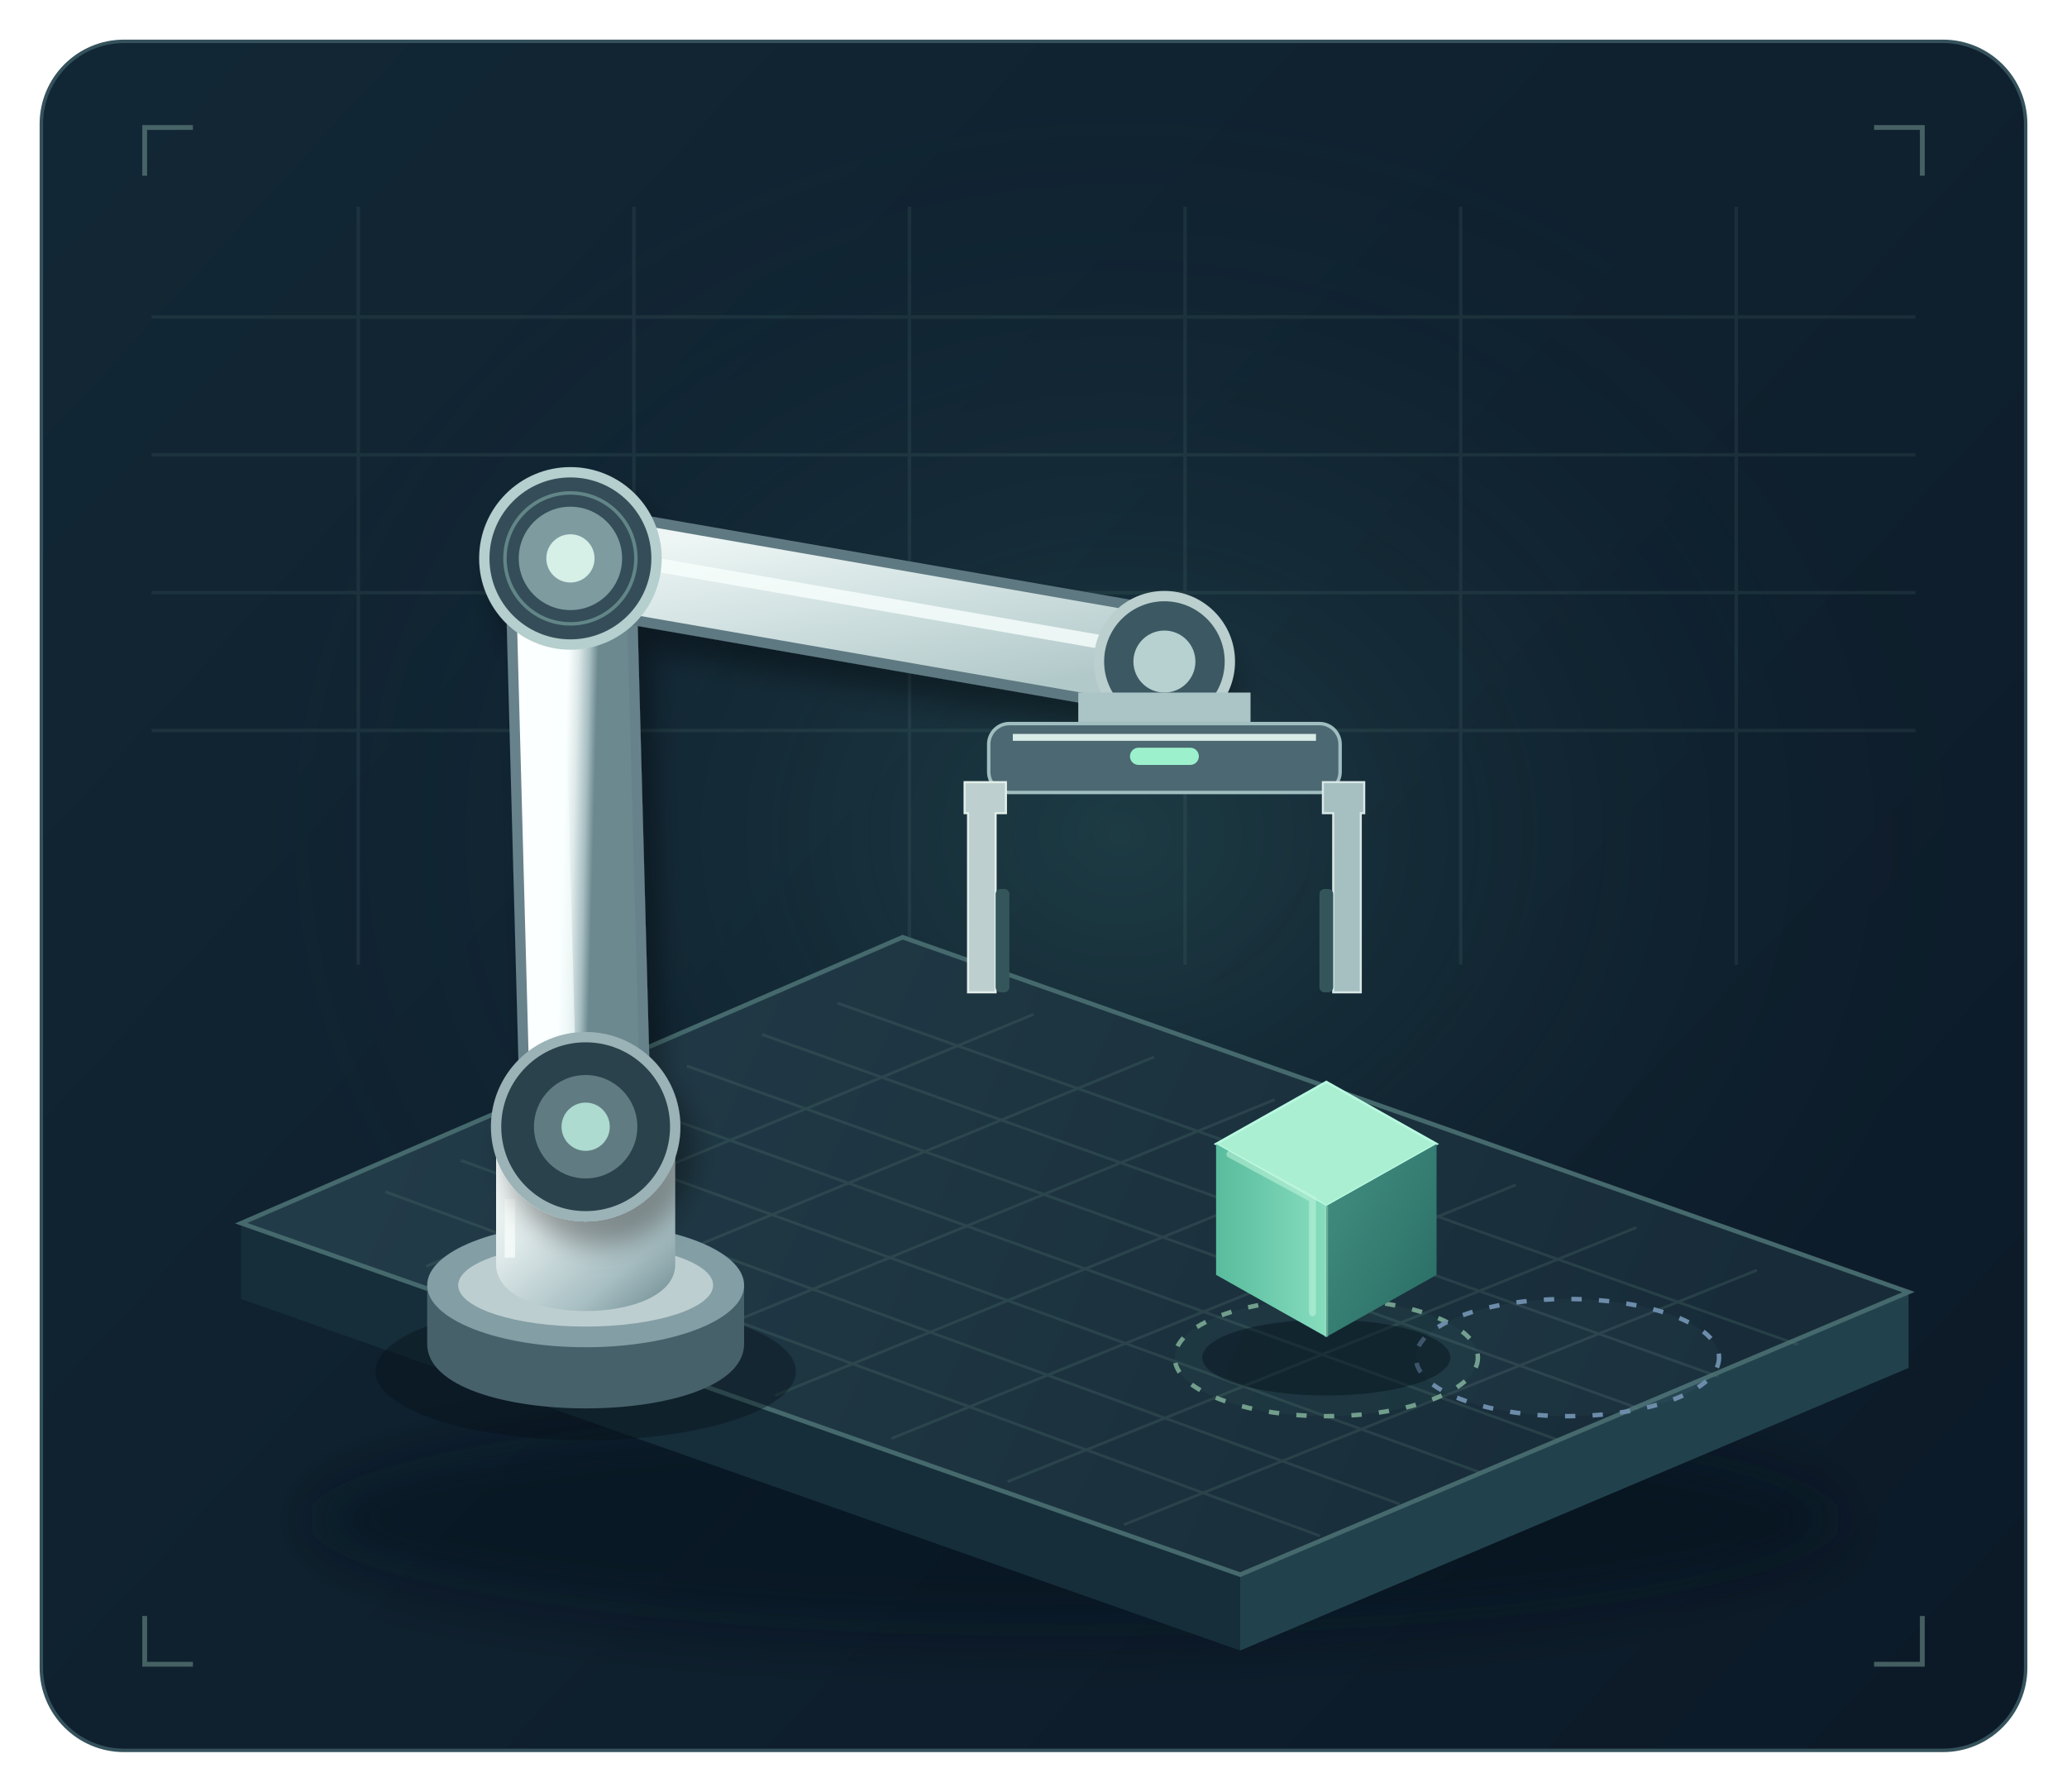
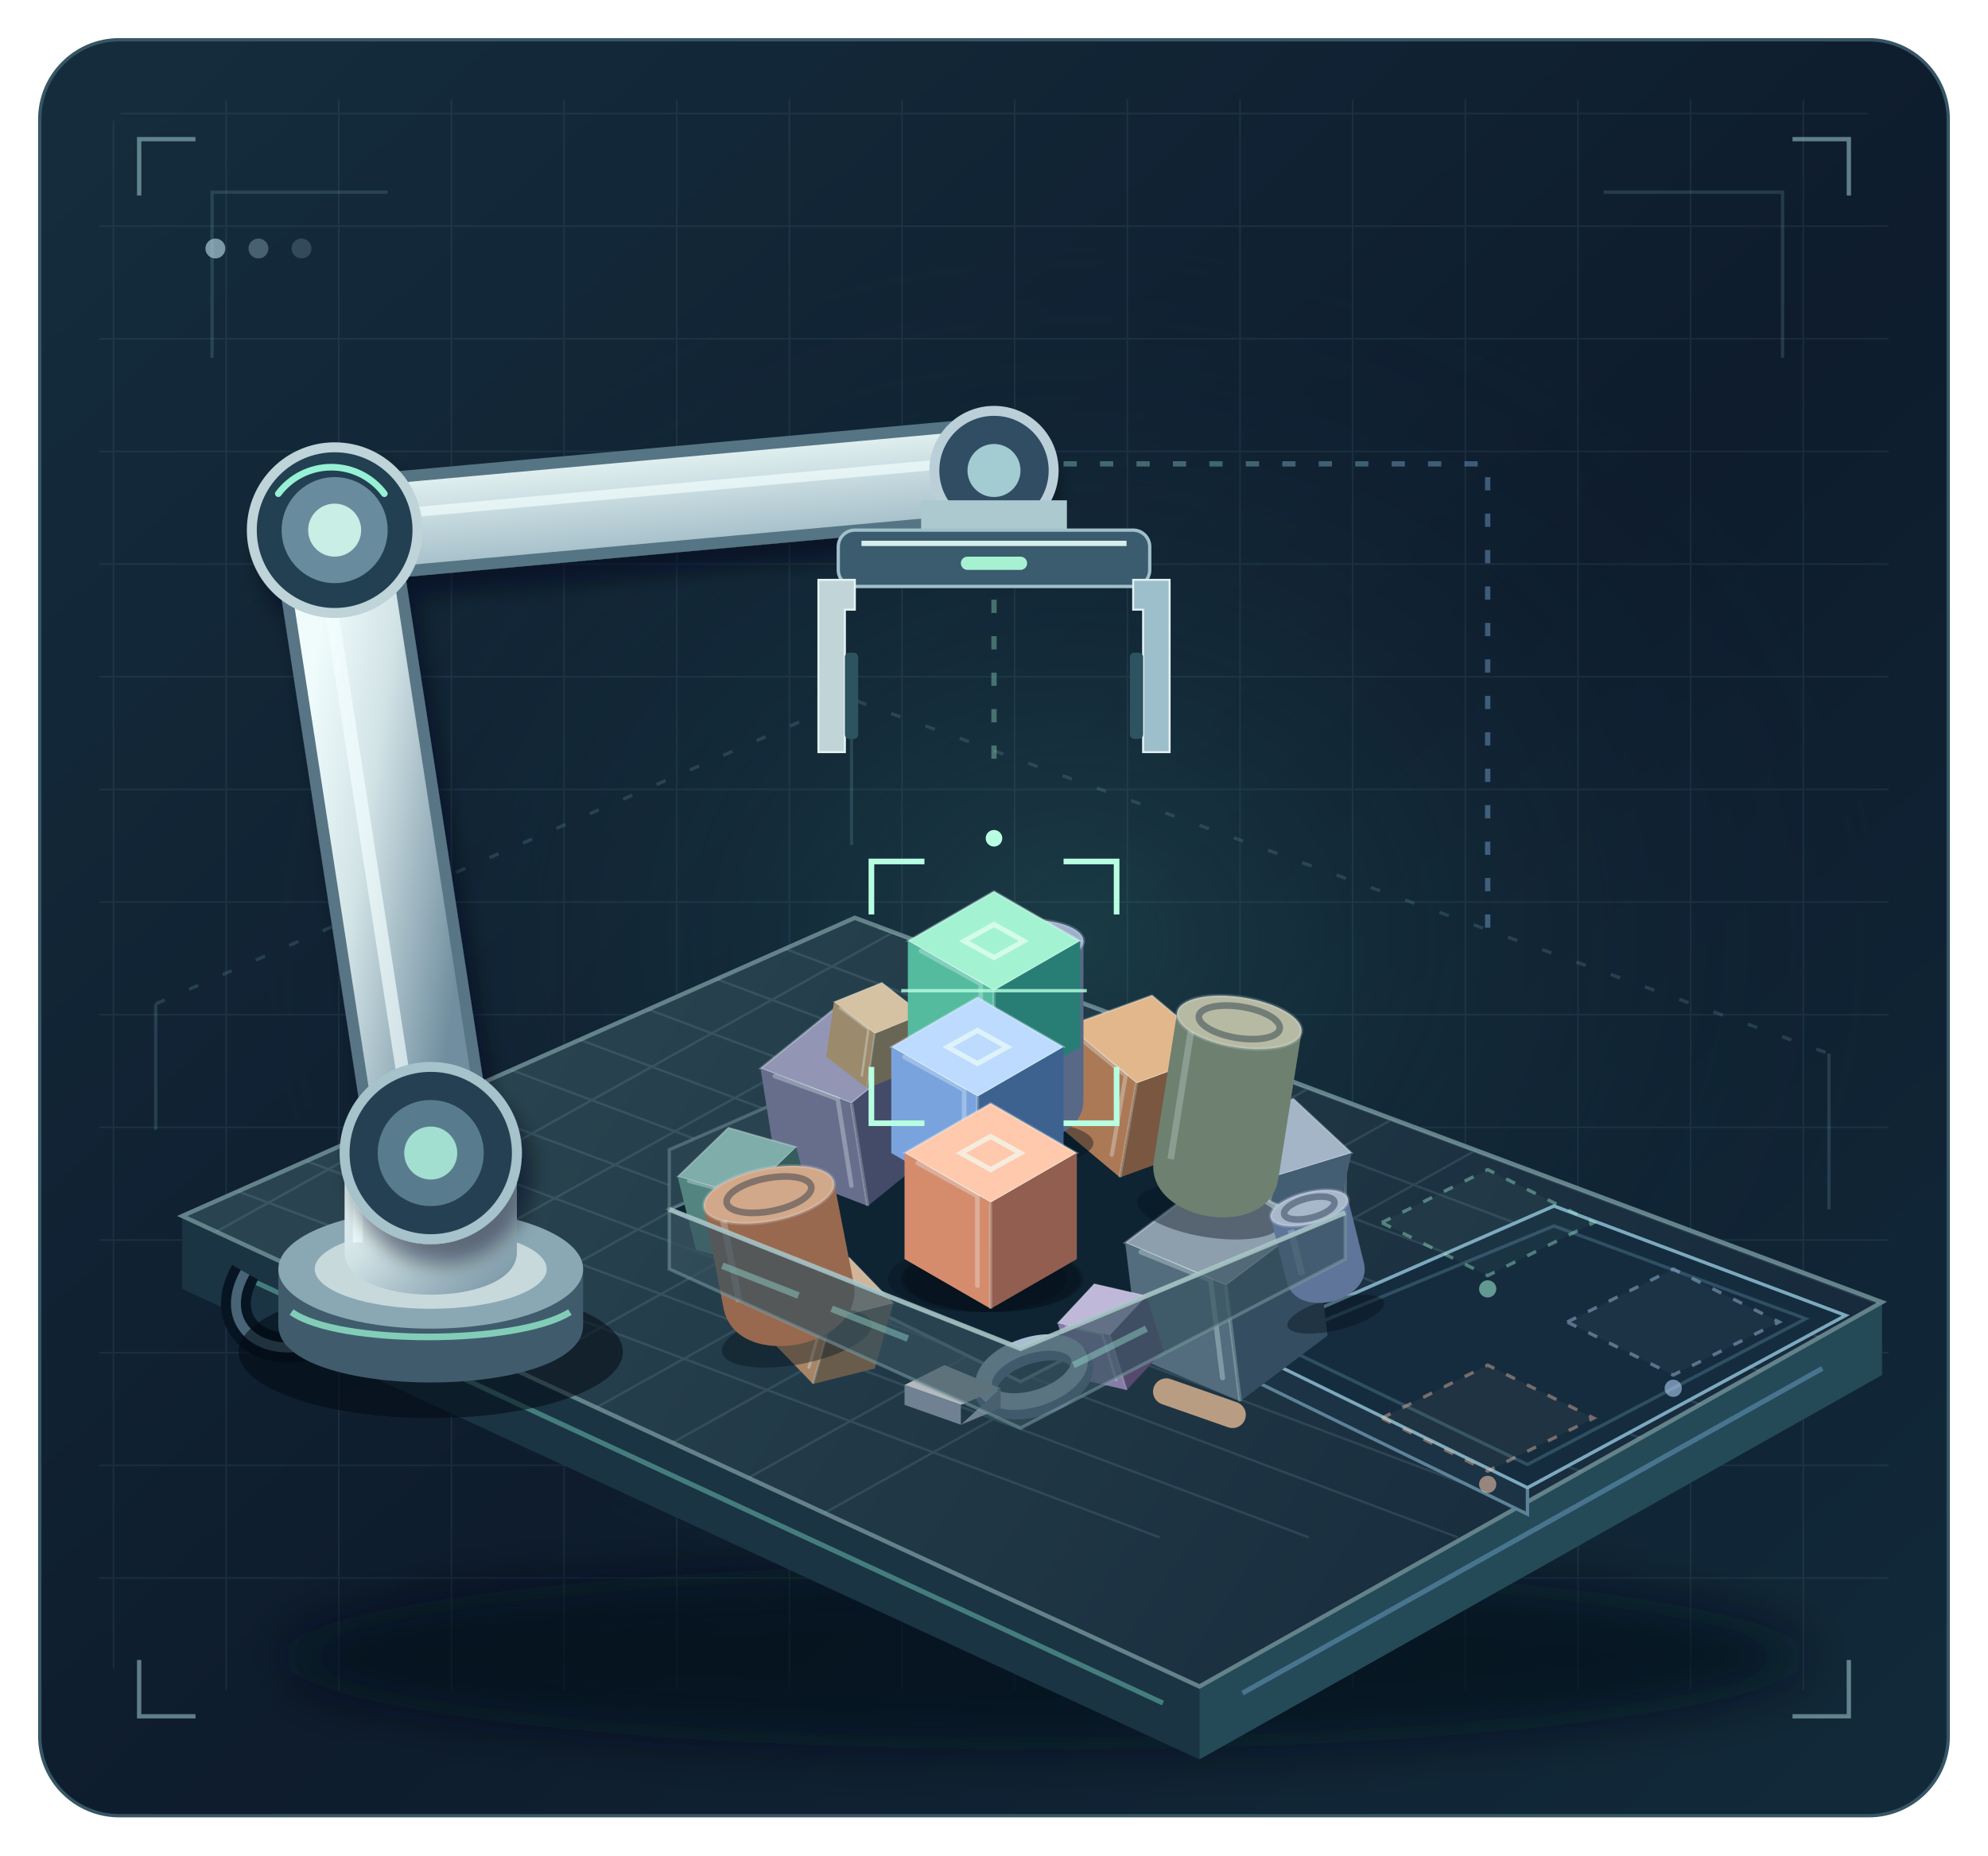
- <svg xmlns="http://www.w3.org/2000/svg" id="grasp-scene" viewBox="0 0 600 520" fill="none" role="img" aria-labelledby="hero-art-title hero-art-description" data-phase="approach" data-holding="false">
+ <svg xmlns="http://www.w3.org/2000/svg" id="grasp-scene" viewBox="0 0 600 560" fill="none" role="img" aria-labelledby="hero-art-title hero-art-description" data-phase="approach" data-holding="false">
  <defs>
-     <linearGradient id="bench-bg" x1="30" y1="20" x2="560" y2="510" gradientUnits="userSpaceOnUse">
-       <stop stop-color="#122735" />
-       <stop offset="1" stop-color="#0c1a28" />
+     <linearGradient id="bench-bg" x1="50" y1="20" x2="540" y2="550" gradientUnits="userSpaceOnUse">
+       <stop stop-color="#142c3c" />
+       <stop offset=".55" stop-color="#0e1c2d" />
+       <stop offset="1" stop-color="#112939" />
    </linearGradient>
    <radialGradient id="bench-halo">
-       <stop stop-color="#5baf9f" stop-opacity=".19" />
-       <stop offset="1" stop-color="#112738" stop-opacity="0" />
+       <stop stop-color="#4cb7a4" stop-opacity=".2" />
+       <stop offset="1" stop-color="#0c2238" stop-opacity="0" />
    </radialGradient>
-     <linearGradient id="bench-top" x1="130" y1="285" x2="480" y2="445" gradientUnits="userSpaceOnUse">
-       <stop stop-color="#223b48" />
-       <stop offset="1" stop-color="#172c38" />
+     <linearGradient id="bench-top" x1="160" y1="280" x2="480" y2="490" gradientUnits="userSpaceOnUse">
+       <stop stop-color="#294450" />
+       <stop offset="1" stop-color="#172b3c" />
    </linearGradient>
    <linearGradient id="arm-metal" x1="0" y1="0" x2="1" y2="1">
-       <stop stop-color="#fcffff" />
-       <stop offset=".35" stop-color="#dee9e9" />
-       <stop offset=".72" stop-color="#a7bec2" />
-       <stop offset="1" stop-color="#6c898f" />
+       <stop stop-color="#f0fcfc" />
+       <stop offset=".4" stop-color="#d2e3e6" />
+       <stop offset="1" stop-color="#708e9f" />
    </linearGradient>
    <linearGradient id="arm-metal-light" x1="0" y1="0" x2="1" y2="1">
-       <stop stop-color="#edf6f5" />
-       <stop offset="1" stop-color="#b2c9ca" />
-     </linearGradient>
-     <linearGradient id="block-front" x1="0" y1="0" x2="1" y2="0">
-       <stop stop-color="#59bb9d" />
-       <stop offset="1" stop-color="#86ddbe" />
-     </linearGradient>
-     <linearGradient id="block-side" x1="0" y1="0" x2="1" y2="1">
-       <stop stop-color="#448f81" />
-       <stop offset="1" stop-color="#286c64" />
+       <stop stop-color="#ebf8f6" />
+       <stop offset="1" stop-color="#9cb8c4" />
+     </linearGradient>
+     <linearGradient id="planned-route">
+       <stop stop-color="#a3f3d3" />
+       <stop offset="1" stop-color="#94caff" />
    </linearGradient>
    <filter id="bench-shadow" x="-50%" y="-100%" width="200%" height="300%">
      <feGaussianBlur stdDeviation="8" />
    </filter>
    <filter id="arm-shadow" x="-50%" y="-50%" width="200%" height="200%">
-       <feDropShadow dx="4" dy="7" stdDeviation="4" flood-color="#000813" flood-opacity=".35" />
+       <feDropShadow dx="3" dy="6" stdDeviation="3" flood-color="#020713" flood-opacity=".45" />
    </filter>
-     <path id="upper-arm-path" d="M170 327 L165.58 162.059" />
-     <path id="forearm-path" d="M165.58 162.059 L338 192" />
+     <filter id="scene-glow" x="-100%" y="-100%" width="300%" height="300%">
+       <feGaussianBlur stdDeviation="3" />
+     </filter>
+     <pattern id="workshop-grid" width="34" height="34" patternUnits="userSpaceOnUse">
+       <path d="M34 0H0V34" stroke="#9ac9d5" stroke-opacity=".08" />
+     </pattern>
+     <clipPath id="worktop-clip">
+       <path d="M55 367 258 277 568 393 362 509Z" />
+     </clipPath>
+     <path id="upper-arm-path" d="M130 348 101 160" />
+     <path id="forearm-path" d="M101 160 300 142" />
  </defs>
-   <rect x="12" y="12" width="576" height="496" rx="24" fill="url(#bench-bg)" stroke="#35525c" />
-   <ellipse cx="325" cy="242" rx="250" ry="216" fill="url(#bench-halo)" />
-   <g stroke="#598277" opacity=".16">
-     <path d="M44 92H556M44 132H556M44 172H556M44 212H556" />
-     <path d="M104 60V280M184 60V280M264 60V280M344 60V280M424 60V280M504 60V280" />
-   </g>
-   <ellipse cx="312" cy="441" rx="223" ry="34" fill="#020a12" opacity=".4" filter="url(#bench-shadow)" />
-   <path d="m70 355 192-83 292 103v22l-194 82-290-102Z" fill="#122835" />
-   <path d="m70 355 290 102v22L70 377Z" fill="#162e3a" />
-   <path d="m360 457 194-82v22l-194 82Z" fill="#21424c" />
-   <path d="m70 355 192-83 292 103-194 82Z" fill="url(#bench-top)" stroke="#45696c" stroke-width="1.3" />
-   <g stroke="#51736e" stroke-width=".8" opacity=".27">
-     <path d="M111.875 345.875 L383.125 445.75" />
-     <path d="M123.75 367.5 L300 294.375" />
-     <path d="M133.75 336.75 L406.25 436.5" />
-     <path d="M157.5 380 L335 306.75" />
-     <path d="M155.625 327.625 L429.375 427.25" />
-     <path d="M191.25 392.5 L370 319.125" />
-     <path d="M177.5 318.5 L452.5 418" />
-     <path d="M225 405 L405 331.5" />
-     <path d="M199.375 309.375 L475.625 408.75" />
-     <path d="M258.75 417.5 L440 343.875" />
-     <path d="M221.25 300.25 L498.75 399.5" />
-     <path d="M292.5 430 L475 356.25" />
-     <path d="M243.125 291.125 L521.875 390.25" />
-     <path d="M326.25 442.5 L510 368.625" />
-   </g>
-   <ellipse cx="385" cy="394" rx="44" ry="17" fill="#7de4bd" fill-opacity=".035" stroke="#729e8c" stroke-width="1.3" stroke-dasharray="3 5" />
-   <ellipse cx="455" cy="394" rx="44" ry="17" fill="#94bfff" fill-opacity=".035" stroke="#6c8caa" stroke-width="1.3" stroke-dasharray="3 5" />
-   <ellipse id="object-shadow" cx="385" cy="394" rx="36" ry="11" fill="#020e17" opacity=".43" />
-   <ellipse cx="170" cy="398" rx="61" ry="20" fill="#040e16" opacity=".4" />
-   <path d="M124 373v17c0 25 92 25 92 0v-17Z" fill="#47616b" />
-   <ellipse cx="170" cy="373" rx="46" ry="18" fill="#839ea5" />
-   <ellipse cx="170" cy="373" rx="37" ry="12" fill="#bdced0" />
-   <path d="M144 335v32c0 18 52 18 52 0v-32Z" fill="url(#arm-metal)" />
-   <ellipse cx="170" cy="335" rx="26" ry="12" fill="#e3eeeb" />
-   <path d="M148 348v17" stroke="#f9fffc" stroke-width="3" opacity=".7" />
-   <g id="grasp-object" transform="translate(385 350)">
-     <path d="m-32-18 32-18 32 18-32 18Z" fill="#abefd2" stroke="#b8f9e1" stroke-width=".7" />
-     <path d="m-32-18 32 18v38l-32-18Z" fill="url(#block-front)" />
-     <path d="M0 0 32-18v38L0 38Z" fill="url(#block-side)" />
-     <path d="M-28-15-4-2V31" stroke="#c1f5dc" stroke-opacity=".55" stroke-width="2" stroke-linecap="round" />
-     <path d="M0 0v38" stroke="#9be0c2" stroke-opacity=".45" />
+   <rect x="12" y="12" width="576" height="536" rx="24" fill="url(#bench-bg)" stroke="#375665" />
+   <rect x="30" y="30" width="540" height="480" rx="18" fill="url(#workshop-grid)" />
+   <ellipse cx="324" cy="284" rx="250" ry="218" fill="url(#bench-halo)" />
+   <g stroke="#6e9eb4" opacity=".23">
+     <path d="M47 303 257 211 552 318" stroke-dasharray="3 8" />
+     <path d="M257 211v44M47 303v38M552 318v47" />
+     <path d="M64 108V58h53M484 58h54v50" />
+   </g>
+   <g fill="#b4d4e2" opacity=".65">
+     <circle cx="65" cy="75" r="3" />
+     <circle cx="78" cy="75" r="3" opacity=".5" />
+     <circle cx="91" cy="75" r="3" opacity=".3" />
+   </g>
+   <ellipse cx="315" cy="500" rx="230" ry="28" fill="#020913" opacity=".6" filter="url(#bench-shadow)" />
+   <path d="M55 367 362 482 568 393v22L362 531 55 389Z" fill="#122534" />
+   <path d="M55 367 362 509v22L55 389Z" fill="#1a3444" />
+   <path d="M362 509 568 393v22L362 531Z" fill="#244a58" />
+   <path d="M55 367 258 277 568 393 362 509Z" fill="url(#bench-top)" stroke="#64828a" stroke-width="1.3" />
+   <g clip-path="url(#worktop-clip)" stroke="#a4d4da" stroke-width=".7" opacity=".13">
+     <path d="M-140 280l490 184" />
+     <path d="M-95 280l490 184" />
+     <path d="M-50 280l490 184" />
+     <path d="M-5 280l490 184" />
+     <path d="M40 280l490 184" />
+     <path d="M85 280l490 184" />
+     <path d="M130 280l490 184" />
+     <path d="M175 280l490 184" />
+     <path d="M220 280l490 184" />
+     <path d="M265 280l490 184" />
+     <path d="M310 280l490 184" />
+     <path d="M355 280l490 184" />
+     <path d="M80 270  -360 515" />
+     <path d="M122 270  -318 515" />
+     <path d="M164 270  -276 515" />
+     <path d="M206 270  -234 515" />
+     <path d="M248 270  -192 515" />
+     <path d="M290 270  -150 515" />
+     <path d="M332 270  -108 515" />
+     <path d="M374 270  -66 515" />
+     <path d="M416 270  -24 515" />
+     <path d="M458 270  18 515" />
+     <path d="M500 270  60 515" />
+     <path d="M542 270  102 515" />
+     <path d="M584 270  144 515" />
+   </g>
+   <path d="m75 386 276 128" stroke="#82ebcf" stroke-width="1.5" opacity=".4" />
+   <path d="m375 511 175-98" stroke="#7fb4e1" stroke-width="1.5" opacity=".4" />
+   <path d="m202 365 96-42 108 43-98 51Z" fill="#0e2433" stroke="#52767d" />
+   <path d="M202 365v-18l96-42 108 43v18l-108-43Z" fill="#294350" stroke="#6a8590" stroke-opacity=".6" />
+   <path d="m210 357 88-39 98 38" stroke="#a6e7db" stroke-opacity=".4" />
+   <path d="M373 406 469 364 557 397 461 449v8l-88-43Z" fill="#1b3344" stroke="#5c8398" />
+   <path d="m373 406 96-42 88 33-96 52Z" fill="#152c3e" stroke="#7ca9bd" />
+   <path d="m384 405 85-35 76 28-84 44Z" stroke="#7dbad4" stroke-opacity=".25" />
+   <g id="slot-mint" class="placement-slot">
+     <path d="m417 369 32-16 32 16-32 16Z" fill="#a3f3d3" fill-opacity=".045" stroke="#a3f3d3" stroke-opacity=".4" stroke-dasharray="3 4" />
+     <circle cx="449" cy="389" r="2.6" fill="#a3f3d3" opacity=".55" />
+   </g>
+   <g id="slot-blue" class="placement-slot">
+     <path d="m473 399 32-16 32 16-32 16Z" fill="#bddbff" fill-opacity=".045" stroke="#bddbff" stroke-opacity=".4" stroke-dasharray="3 4" />
+     <circle cx="505" cy="419" r="2.6" fill="#bddbff" opacity=".55" />
+   </g>
+   <g id="slot-coral" class="placement-slot">
+     <path d="m417 428 32-16 32 16-32 16Z" fill="#ffc9ad" fill-opacity=".045" stroke="#ffc9ad" stroke-opacity=".4" stroke-dasharray="3 4" />
+     <circle cx="449" cy="448" r="2.6" fill="#ffc9ad" opacity=".55" />
+   </g>
+   <g id="object-shadows">
+     <ellipse id="shadow-mint" cx="300" cy="386" rx="27" ry="10" fill="#020a13" opacity=".3" />
+     <ellipse id="shadow-blue" cx="295" cy="386" rx="27" ry="10" fill="#020a13" opacity=".3" />
+     <ellipse id="shadow-coral" cx="299" cy="386" rx="27" ry="10" fill="#020a13" opacity=".3" />
+   </g>
+   <ellipse id="placement-ripple" cx="449" cy="374" rx="29" ry="12" stroke="#b9f6dd" stroke-width="2" opacity="0" />
+   <path d="M116 391C91 419 62 405 74 384" stroke="#071422" stroke-width="9" />
+   <path d="M116 391C91 419 62 405 74 384" stroke="#486476" stroke-width="3" />
+   <ellipse cx="130" cy="408" rx="58" ry="20" fill="#020a12" opacity=".55" />
+   <path d="M84 383v17c0 23 92 23 92 0v-17Z" fill="#405c6c" />
+   <ellipse cx="130" cy="383" rx="46" ry="18" fill="#8aa8b4" />
+   <ellipse cx="130" cy="383" rx="35" ry="12" fill="#c7d9db" />
+   <path d="M104 347v31c0 17 52 17 52 0v-31Z" fill="url(#arm-metal)" />
+   <ellipse cx="130" cy="347" rx="26" ry="12" fill="#dfece9" />
+   <path d="M108 358v17" stroke="#f1ffff" stroke-width="3" opacity=".7" />
+   <path d="M88 396c14 10 68 10 84 0" stroke="#92eacb" stroke-width="2" opacity=".8" />
+   <g id="scene-objects">
+     <g id="clutter-box-0" data-depth="366" transform="translate(257 333) rotate(-9) scale(0.98)">
+       <path d="m-26-15 26-15 26 15-26 15Z" fill="#9295b3" stroke="#eefcff" stroke-opacity=".3" stroke-width=".7" />
+       <path d="m-26-15 26 15v32l-26-15Z" fill="#666e8c" />
+       <path d="M0 0 26-15v32L0 32Z" fill="#444b69" />
+       <path d="M-22-12-4-2V25" stroke="#efffff" stroke-opacity=".3" stroke-width="1.4" stroke-linecap="round" />
+       <path d="M0 0v32" stroke="#e1f5f3" stroke-opacity=".25" />
+     </g>
+     <g id="clutter-box-1" data-depth="361" transform="translate(343 327) rotate(10) scale(0.9)">
+       <path d="m-26-15 26-15 26 15-26 15Z" fill="#e2b78b" stroke="#eefcff" stroke-opacity=".3" stroke-width=".7" />
+       <path d="m-26-15 26 15v32l-26-15Z" fill="#ac7957" />
+       <path d="M0 0 26-15v32L0 32Z" fill="#795741" />
+       <path d="M-22-12-4-2V25" stroke="#efffff" stroke-opacity=".3" stroke-width="1.4" stroke-linecap="round" />
+       <path d="M0 0v32" stroke="#e1f5f3" stroke-opacity=".25" />
+     </g>
+     <g id="clutter-box-2" data-depth="381" transform="translate(385 355) rotate(13) scale(0.8)">
+       <path d="m-26-15 26-15 26 15-26 15Z" fill="#a3b5c6" stroke="#eefcff" stroke-opacity=".3" stroke-width=".7" />
+       <path d="m-26-15 26 15v32l-26-15Z" fill="#6d879e" />
+       <path d="M0 0 26-15v32L0 32Z" fill="#435d73" />
+       <path d="M-22-12-4-2V25" stroke="#efffff" stroke-opacity=".3" stroke-width="1.4" stroke-linecap="round" />
+       <path d="M0 0v32" stroke="#e1f5f3" stroke-opacity=".25" />
+     </g>
+     <g id="clutter-box-3" data-depth="385" transform="translate(225 361) rotate(-14) scale(0.71)">
+       <path d="m-26-15 26-15 26 15-26 15Z" fill="#7fadaa" stroke="#eefcff" stroke-opacity=".3" stroke-width=".7" />
+       <path d="m-26-15 26 15v32l-26-15Z" fill="#53847f" />
+       <path d="M0 0 26-15v32L0 32Z" fill="#355d5b" />
+       <path d="M-22-12-4-2V25" stroke="#efffff" stroke-opacity=".3" stroke-width="1.4" stroke-linecap="round" />
+       <path d="M0 0v32" stroke="#e1f5f3" stroke-opacity=".25" />
+     </g>
+     <g id="clutter-box-4" data-depth="423" transform="translate(370 388) rotate(-7) scale(1.1)">
+       <path d="m-26-15 26-15 26 15-26 15Z" fill="#8d9fac" stroke="#eefcff" stroke-opacity=".3" stroke-width=".7" />
+       <path d="m-26-15 26 15v32l-26-15Z" fill="#536d7e" />
+       <path d="M0 0 26-15v32L0 32Z" fill="#354d61" />
+       <path d="M-22-12-4-2V25" stroke="#efffff" stroke-opacity=".3" stroke-width="1.4" stroke-linecap="round" />
+       <path d="M0 0v32" stroke="#e1f5f3" stroke-opacity=".25" />
+     </g>
+     <g id="clutter-box-5" data-depth="420" transform="translate(251 398) rotate(16) scale(0.64)">
+       <path d="m-26-15 26-15 26 15-26 15Z" fill="#d1b599" stroke="#eefcff" stroke-opacity=".3" stroke-width=".7" />
+       <path d="m-26-15 26 15v32l-26-15Z" fill="#a68666" />
+       <path d="M0 0 26-15v32L0 32Z" fill="#6a5c4b" />
+       <path d="M-22-12-4-2V25" stroke="#efffff" stroke-opacity=".3" stroke-width="1.4" stroke-linecap="round" />
+       <path d="M0 0v32" stroke="#e1f5f3" stroke-opacity=".25" />
+     </g>
+     <g id="clutter-box-6" data-depth="422" transform="translate(335 403) rotate(-17) scale(0.54)">
+       <path d="m-26-15 26-15 26 15-26 15Z" fill="#c0b8d9" stroke="#eefcff" stroke-opacity=".3" stroke-width=".7" />
+       <path d="m-26-15 26 15v32l-26-15Z" fill="#867ca7" />
+       <path d="M0 0 26-15v32L0 32Z" fill="#55496e" />
+       <path d="M-22-12-4-2V25" stroke="#efffff" stroke-opacity=".3" stroke-width="1.4" stroke-linecap="round" />
+       <path d="M0 0v32" stroke="#e1f5f3" stroke-opacity=".25" />
+     </g>
+     <g id="clutter-box-7" data-depth="344" transform="translate(264 312) rotate(8) scale(0.52)">
+       <path d="m-26-15 26-15 26 15-26 15Z" fill="#d4c2a3" stroke="#eefcff" stroke-opacity=".3" stroke-width=".7" />
+       <path d="m-26-15 26 15v32l-26-15Z" fill="#9c8a6c" />
+       <path d="M0 0 26-15v32L0 32Z" fill="#6a6656" />
+       <path d="M-22-12-4-2V25" stroke="#efffff" stroke-opacity=".3" stroke-width="1.4" stroke-linecap="round" />
+       <path d="M0 0v32" stroke="#e1f5f3" stroke-opacity=".25" />
+     </g>
+     <g id="clutter-can-back" data-depth="345" transform="translate(311 332) rotate(0)">
+       <ellipse cy="13" rx="19" ry="6.4" fill="#030e18" opacity=".4" />
+       <path d="M-16 -48v48c0 16 32 16 32 0v-48Z" fill="#576987" />
+       <ellipse cy="-48" rx="16" ry="6.4" fill="#9faecc" stroke="#e4f3ff" stroke-opacity=".2" />
+       <ellipse cy="-48" rx="10.4" ry="4" fill="none" stroke="#0d2139" stroke-opacity=".4" stroke-width="2" />
+       <path d="M-11 -43v42" stroke="#eafcff" stroke-opacity=".23" stroke-width="2" />
+     </g>
+     <g id="clutter-can-left" data-depth="408" transform="translate(238 391) rotate(-11)">
+       <ellipse cy="13" rx="23" ry="8" fill="#030e18" opacity=".4" />
+       <path d="M-20 -31v31c0 20 40 20 40 0v-31Z" fill="#98694f" />
+       <ellipse cy="-31" rx="20" ry="8" fill="#d1a88a" stroke="#e4f3ff" stroke-opacity=".2" />
+       <ellipse cy="-31" rx="13" ry="5" fill="none" stroke="#0d2139" stroke-opacity=".4" stroke-width="2" />
+       <path d="M-15 -26v25" stroke="#eafcff" stroke-opacity=".23" stroke-width="2" />
+     </g>
+     <g id="clutter-can-right" data-depth="366" transform="translate(367 353) rotate(9)">
+       <ellipse cy="13" rx="22" ry="7.6" fill="#030e18" opacity=".4" />
+       <path d="M-19 -45v45c0 19 38 19 38 0v-45Z" fill="#6e806f" />
+       <ellipse cy="-45" rx="19" ry="7.6" fill="#b7baa2" stroke="#e4f3ff" stroke-opacity=".2" />
+       <ellipse cy="-45" rx="12.35" ry="4.75" fill="none" stroke="#0d2139" stroke-opacity=".4" stroke-width="2" />
+       <path d="M-14 -40v39" stroke="#eafcff" stroke-opacity=".23" stroke-width="2" />
+     </g>
+     <g id="clutter-can-small" data-depth="396" transform="translate(400 384) rotate(-14)">
+       <ellipse cy="13" rx="15" ry="4.8" fill="#030e18" opacity=".4" />
+       <path d="M-12 -20v20c0 12 24 12 24 0v-20Z" fill="#5f7599" />
+       <ellipse cy="-20" rx="12" ry="4.8" fill="#a9b7cb" stroke="#e4f3ff" stroke-opacity=".2" />
+       <ellipse cy="-20" rx="7.8" ry="3" fill="none" stroke="#0d2139" stroke-opacity=".4" stroke-width="2" />
+       <path d="M-7 -15v14" stroke="#eafcff" stroke-opacity=".23" stroke-width="2" />
+     </g>
+     <g id="clutter-ring" data-depth="430" transform="translate(312 416) rotate(-18)">
+       <ellipse rx="15" ry="8" stroke="#566e8a" stroke-width="7" />
+       <ellipse cy="-2" rx="15" ry="8" stroke="#a9bfd1" stroke-width="5" />
+     </g>
+     <g id="clutter-parts" data-depth="438">
+       <path d="m273 418 17 6 12-5-17-7Z" fill="#b3b9bd" />
+       <path d="m273 418v6l17 6v-6m0 6 12-5v-6" fill="#6f8193" />
+       <path d="m352 420 20 7" stroke="#b99d82" stroke-width="8" stroke-linecap="round" />
+     </g>
+     <g id="object-mint" class="movable-object" data-source-x="300" data-source-y="299" data-place-x="449" data-place-y="351" data-color="#a3f3d3" data-depth="399" transform="translate(300 299)">
+       <path d="m-26-15 26-15 26 15-26 15Z" fill="#a3f3d3" stroke="#eefcff" stroke-opacity=".3" stroke-width=".7" />
+       <path d="m-26-15 26 15v32l-26-15Z" fill="#54bb9f" />
+       <path d="M0 0 26-15v32L0 32Z" fill="#287e75" />
+       <path d="M-22-12-4-2V25" stroke="#efffff" stroke-opacity=".3" stroke-width="1.4" stroke-linecap="round" />
+       <path d="M0 0v32" stroke="#e1f5f3" stroke-opacity=".25" />
+       <path d="m-9-15 9-5 9 5-9 5Z" fill="none" stroke="#f0fff8" stroke-opacity=".65" stroke-width="1.5" />
+     </g>
+     <g id="object-blue" class="movable-object" data-source-x="295" data-source-y="331" data-place-x="505" data-place-y="381" data-color="#bddbff" data-depth="398" transform="translate(295 331)">
+       <path d="m-26-15 26-15 26 15-26 15Z" fill="#bddbff" stroke="#eefcff" stroke-opacity=".3" stroke-width=".7" />
+       <path d="m-26-15 26 15v32l-26-15Z" fill="#79a3dd" />
+       <path d="M0 0 26-15v32L0 32Z" fill="#3e628f" />
+       <path d="M-22-12-4-2V25" stroke="#efffff" stroke-opacity=".3" stroke-width="1.4" stroke-linecap="round" />
+       <path d="M0 0v32" stroke="#e1f5f3" stroke-opacity=".25" />
+       <path d="m-9-15 9-5 9 5-9 5Z" fill="none" stroke="#f0fff8" stroke-opacity=".65" stroke-width="1.5" />
+     </g>
+     <g id="object-coral" class="movable-object" data-source-x="299" data-source-y="363" data-place-x="449" data-place-y="410" data-color="#ffc9ad" data-depth="397" transform="translate(299 363)">
+       <path d="m-26-15 26-15 26 15-26 15Z" fill="#ffc9ad" stroke="#eefcff" stroke-opacity=".3" stroke-width=".7" />
+       <path d="m-26-15 26 15v32l-26-15Z" fill="#d58c6d" />
+       <path d="M0 0 26-15v32L0 32Z" fill="#925e50" />
+       <path d="M-22-12-4-2V25" stroke="#efffff" stroke-opacity=".3" stroke-width="1.4" stroke-linecap="round" />
+       <path d="M0 0v32" stroke="#e1f5f3" stroke-opacity=".25" />
+       <path d="m-9-15 9-5 9 5-9 5Z" fill="none" stroke="#f0fff8" stroke-opacity=".65" stroke-width="1.5" />
+     </g>
+     <g id="bin-front" data-depth="435">
+       <path d="m202 365 106 42 98-41v14l-98 51-106-48Z" fill="#37515f" fill-opacity=".68" stroke="#7a9aa2" stroke-opacity=".55" />
+       <path d="m202 365 106 42 98-41" stroke="#acc9ca" stroke-opacity=".8" stroke-width="1.5" />
+       <path d="m218 382 23 9m10 4 23 9m50 8 22-11" stroke="#93dbcd" stroke-opacity=".45" stroke-width="2" />
+     </g>
+   </g>
+   <path id="transfer-path" d="M300 229V140H449V281" stroke="url(#planned-route)" stroke-width="1.6" stroke-dasharray="4 7" opacity=".35" />
+   <g id="target-frame" transform="translate(300 299)" stroke="#b8ffe2" stroke-width="1.7">
+     <path d="M-37-23v-16h16M21-39h16v16M37 23v17H21M-21 40h-16V23" />
+     <path id="target-scan" d="M-28 0H28" stroke-width="1" opacity=".8" />
+     <circle cx="0" cy="-46" r="2.5" fill="#b8ffe2" stroke="none" />
  </g>
  <g id="robot-links" stroke-linecap="round" stroke-linejoin="round" filter="url(#arm-shadow)">
-     <use href="#upper-arm-path" stroke="#68828b" stroke-width="38" />
-     <use href="#upper-arm-path" stroke="url(#arm-metal)" stroke-width="32" />
-     <use href="#upper-arm-path" stroke="#f8ffff" stroke-opacity=".6" stroke-width="5" transform="translate(-5 -3)" />
-     <circle cx="170" cy="327" r="26" fill="#2b424c" stroke="#9bb3b7" stroke-width="3" />
-     <circle cx="170" cy="327" r="15" fill="#617b82" />
-     <circle cx="170" cy="327" r="7" fill="#addbcf" />
-     <use href="#forearm-path" stroke="#5e7982" stroke-width="32" />
-     <use href="#forearm-path" stroke="url(#arm-metal-light)" stroke-width="26" />
-     <use href="#forearm-path" stroke="#f7fffc" stroke-opacity=".8" stroke-width="4" transform="translate(-3 -3)" />
-     <g id="robot-elbow" transform="translate(165.58 162.059)">
-       <circle r="25" fill="#344e58" stroke="#b5cece" stroke-width="3" />
-       <circle r="15" fill="#7e9ba0" />
-       <circle r="7" fill="#d6efe7" />
-       <circle r="19" stroke="#a8d9d0" stroke-opacity=".4" stroke-width="1" />
-     </g>
-   </g>
-   <g id="robot-gripper" transform="translate(338 192)">
-     <circle r="19" fill="#3c5963" stroke="#bacfce" stroke-width="3" />
-     <circle r="9" fill="#b7d0d0" />
-     <path d="M-25 9h50v17h-50Z" fill="#abc4c5" />
-     <rect x="-51" y="18" width="102" height="20" rx="6" fill="#4c6872" stroke="#a0bec0" />
-     <path d="M-44 22h88" stroke="#d8ece8" stroke-width="2" />
-     <rect x="-10" y="25" width="20" height="5" rx="2.5" fill="#9cf1cc" />
-     <g id="left-jaw" transform="translate(-49 0)">
-       <path d="M-9 35H3v9H0v52H-8V44H-9Z" fill="#bdd0cf" stroke="#e3efea" stroke-width=".6" />
-       <rect x="0" y="66" width="4" height="30" rx="1.5" fill="#34565a" />
-     </g>
-     <g id="right-jaw" transform="translate(49 0)">
-       <path d="M-3 35H9v9H8v52H0V44H-3Z" fill="#a6bfc1" stroke="#d9e8e7" stroke-width=".6" />
-       <rect x="-4" y="66" width="4" height="30" rx="1.5" fill="#34565a" />
-     </g>
-   </g>
-   <path d="M42 469v14h14m488 0h14v-14M42 51V37h14m488 0h14v14" stroke="#73968f" stroke-width="1.4" opacity=".55" />
+     <use href="#upper-arm-path" stroke="#587485" stroke-width="38" />
+     <use href="#upper-arm-path" stroke="url(#arm-metal)" stroke-width="31" />
+     <use href="#upper-arm-path" stroke="#f4ffff" stroke-opacity=".65" stroke-width="4" transform="translate(-5 -2)" />
+     <circle cx="130" cy="348" r="26" fill="#263f52" stroke="#a6c2ca" stroke-width="3" />
+     <circle cx="130" cy="348" r="16" fill="#597b8d" />
+     <circle cx="130" cy="348" r="8" fill="#a3dfd1" />
+     <use href="#forearm-path" stroke="#547484" stroke-width="32" />
+     <use href="#forearm-path" stroke="url(#arm-metal-light)" stroke-width="25" />
+     <use href="#forearm-path" stroke="#f3ffff" stroke-opacity=".65" stroke-width="3" transform="translate(-3 -3)" />
+     <g id="robot-elbow" transform="translate(101 160)">
+       <circle r="25" fill="#233f51" stroke="#bfd4d9" stroke-width="3" />
+       <circle r="16" fill="#678b9d" />
+       <circle r="8" fill="#c8eee5" />
+       <path d="M-17-11a20 20 0 0 1 32 0" stroke="#97f1d4" stroke-width="2" />
+     </g>
+   </g>
+   <g id="robot-gripper" transform="translate(300 142)">
+     <circle r="18" fill="#304d63" stroke="#bacfd8" stroke-width="3" />
+     <circle r="8" fill="#a3cbd2" />
+     <path d="M-22 9h44v16h-44Z" fill="#acc9d0" />
+     <rect x="-47" y="18" width="94" height="17" rx="5" fill="#3b5b6e" stroke="#a0c0cb" />
+     <path d="M-40 22h80" stroke="#d8eeed" stroke-width="1.6" />
+     <rect x="-10" y="26" width="20" height="4" rx="2" fill="#a7f1d3" />
+     <g id="left-jaw" transform="translate(-45 0)">
+       <path d="M-8 33H3v9H0v43H-8Z" fill="#c1d5d9" stroke="#e5f4f3" stroke-width=".6" />
+       <rect x="0" y="55" width="4" height="26" rx="1.3" fill="#2c535f" />
+     </g>
+     <g id="right-jaw" transform="translate(45 0)">
+       <path d="M-3 33H8v52H0V42H-3Z" fill="#9dbecb" stroke="#e2f1f4" stroke-width=".6" />
+       <rect x="-4" y="55" width="4" height="26" rx="1.3" fill="#2c535f" />
+     </g>
+   </g>
+   <path d="M42 501v17h17m482 0h17v-17M42 59V42h17m482 0h17v17" stroke="#8ab2ba" stroke-width="1.3" opacity=".65" />
</svg>
